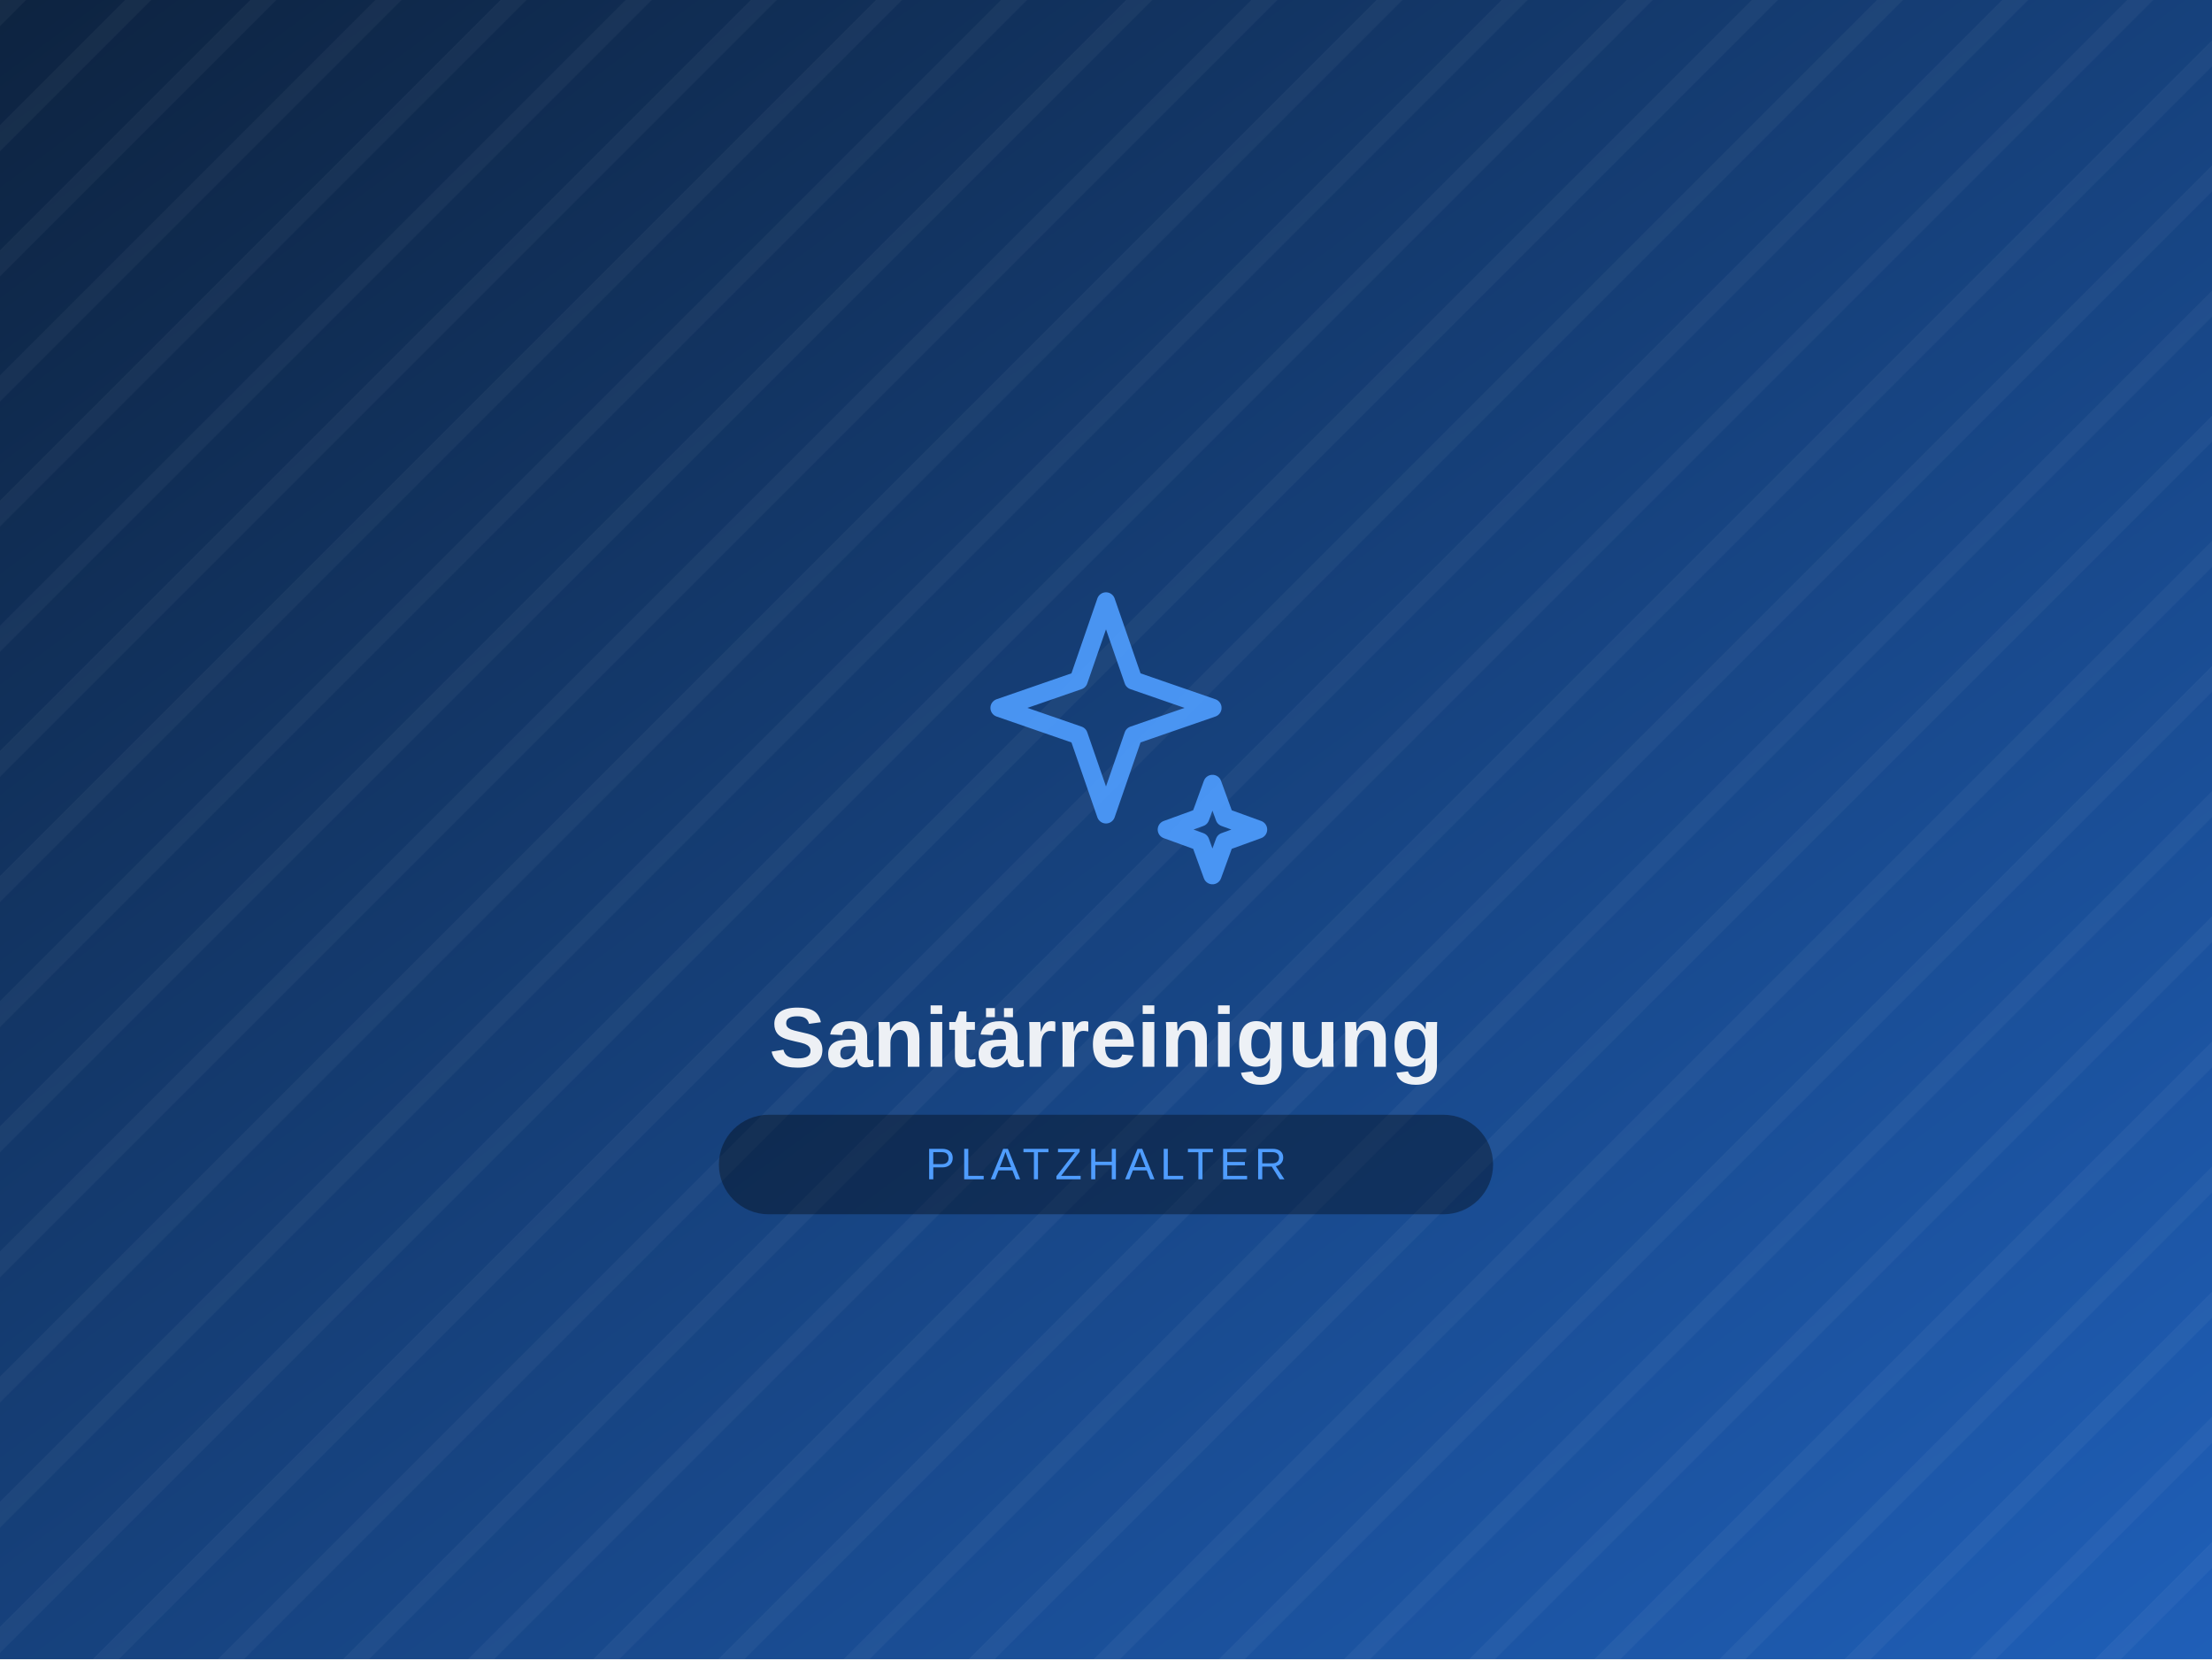
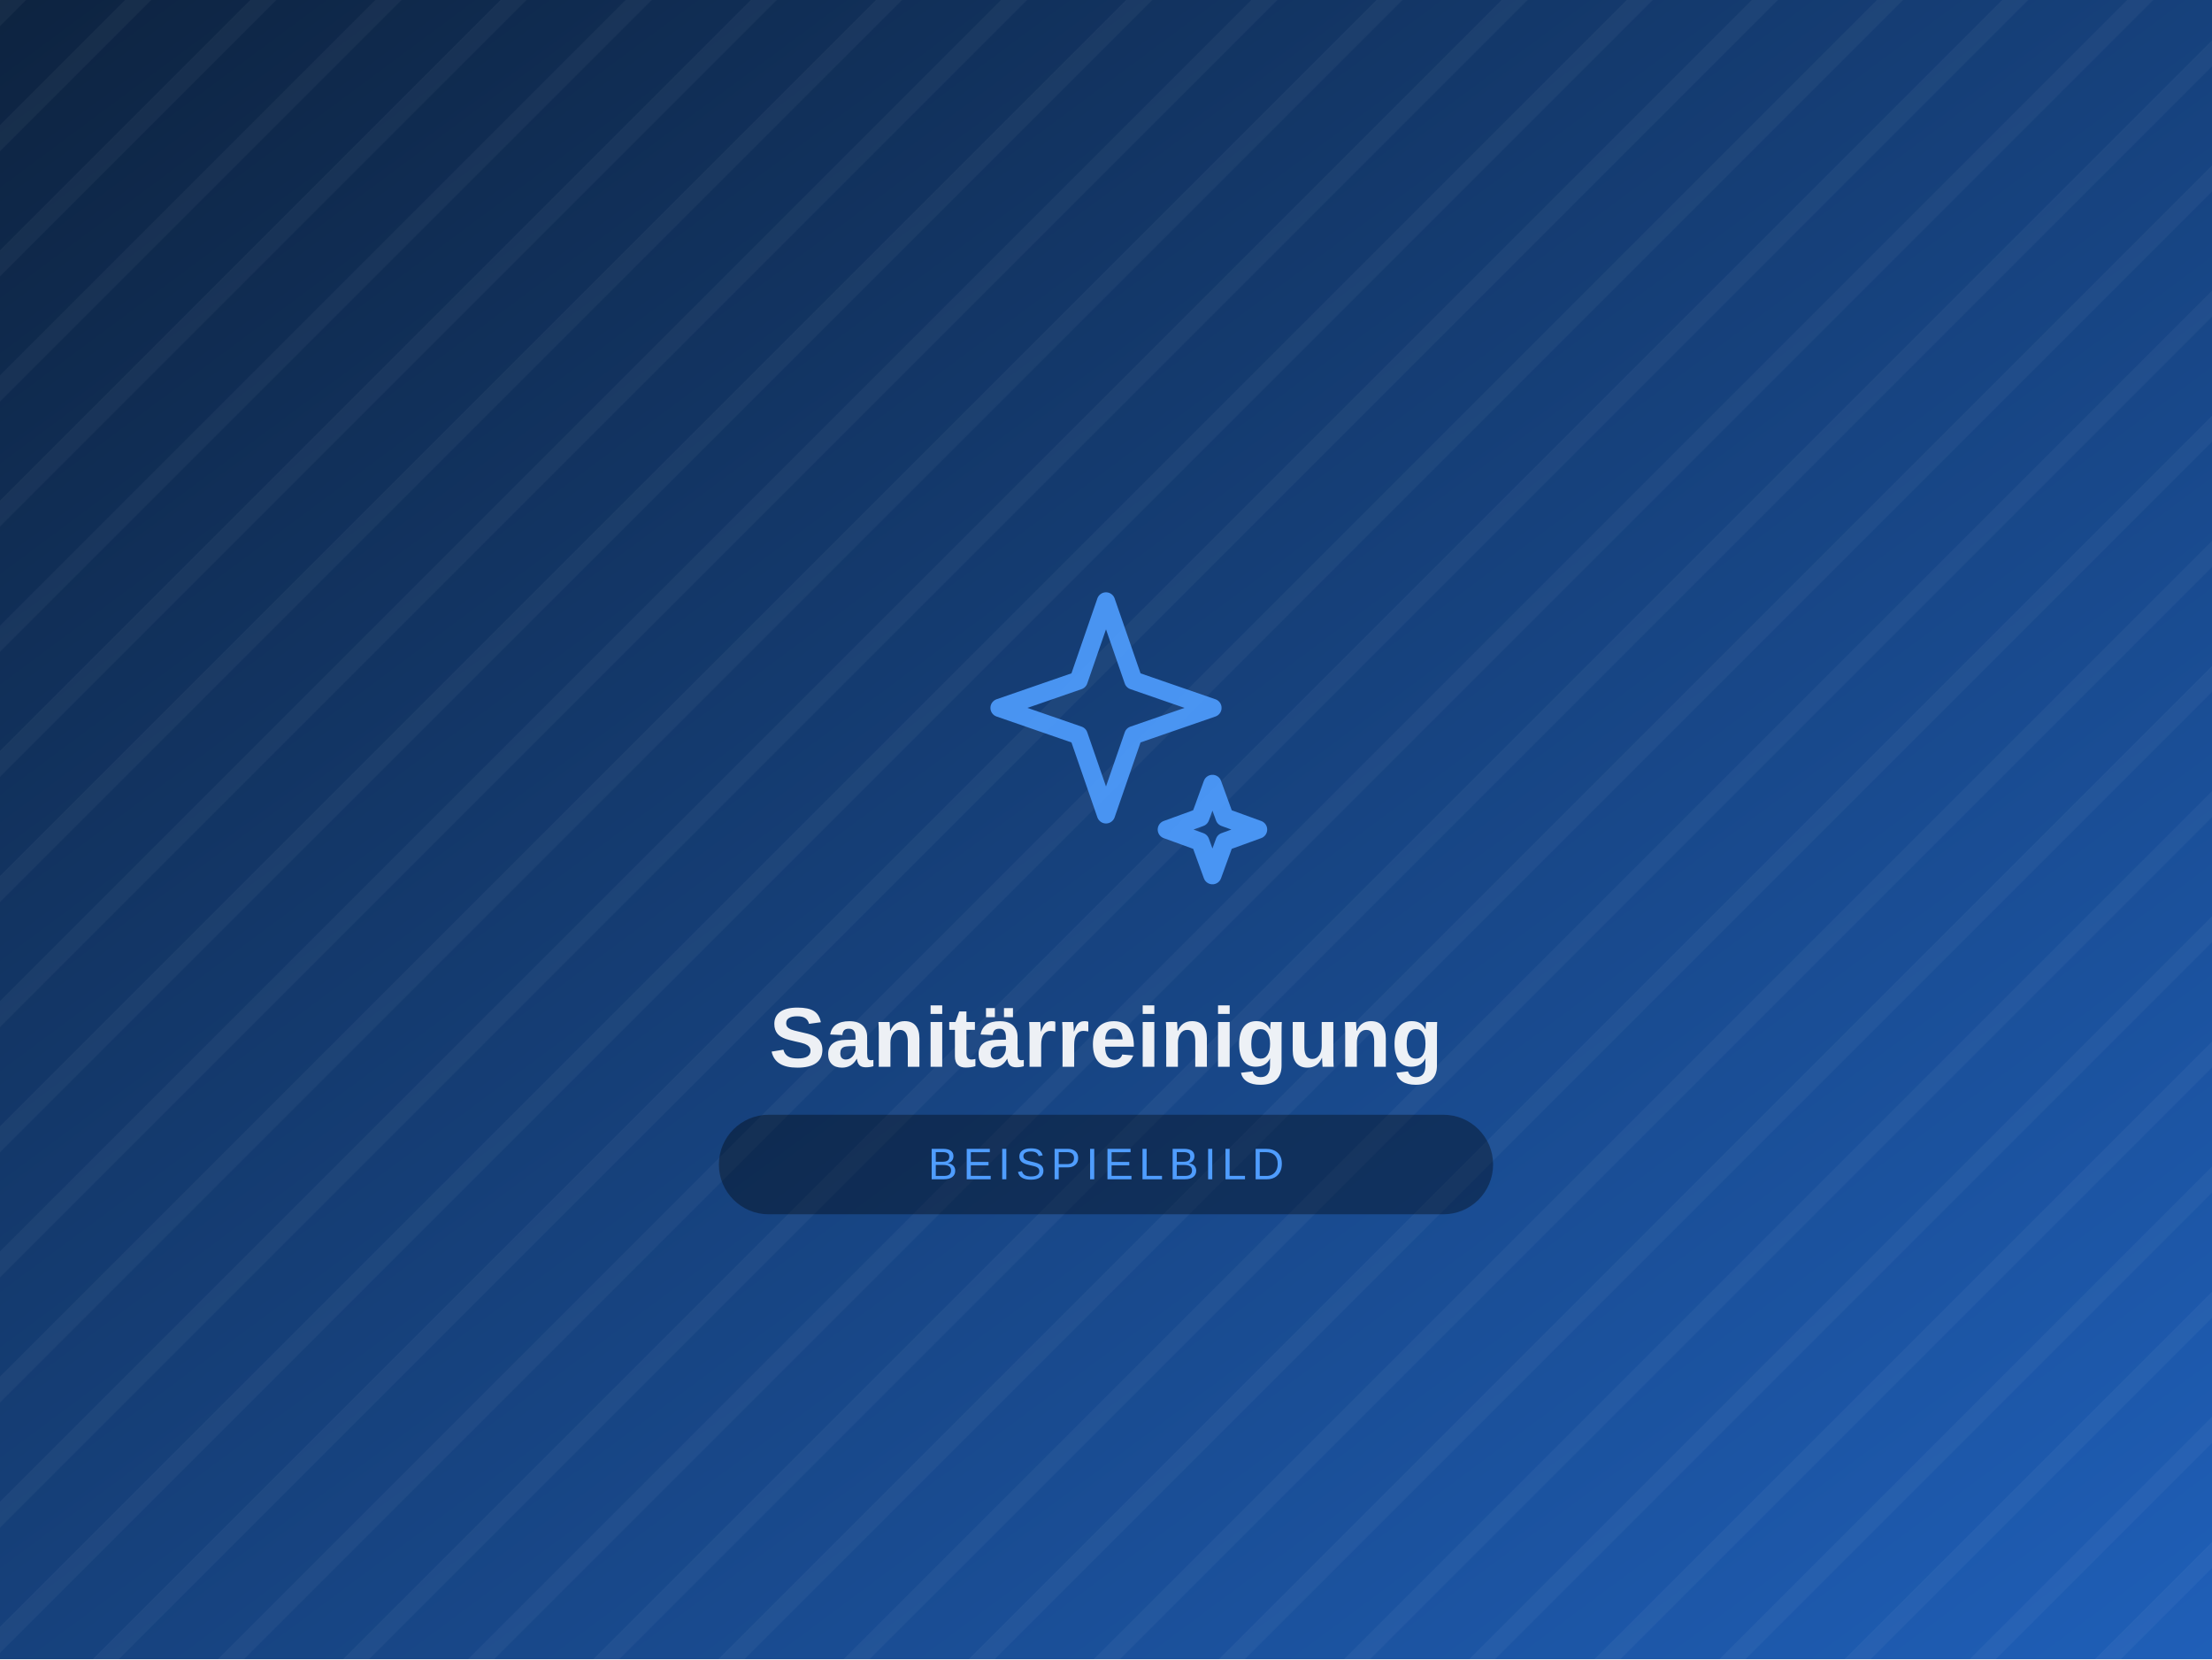
<svg xmlns="http://www.w3.org/2000/svg" viewBox="0 0 1200 900" width="1200" height="900">
  <defs>
    <linearGradient id="bg" x1="0" y1="0" x2="1" y2="1">
      <stop offset="0" stop-color="#0d2340" />
      <stop offset="1" stop-color="#1f5fb8" />
    </linearGradient>
    <pattern id="p" width="48" height="48" patternUnits="userSpaceOnUse" patternTransform="rotate(45)">
      <rect width="48" height="48" fill="none" />
      <line x1="0" y1="0" x2="0" y2="48" stroke="#ffffff" stroke-opacity="0.04" stroke-width="20" />
    </pattern>
  </defs>
  <rect width="1200" height="900" fill="url(#bg)" />
  <rect width="1200" height="900" fill="url(#p)" />
  <g transform="translate(501.0 301.5) scale(8.25)" fill="none" stroke="#4f9dff" stroke-width="1.2" stroke-linecap="round" stroke-linejoin="round" opacity="0.9">
    <path d="M12 3l1.8 5.2L19 10l-5.2 1.8L12 17l-1.8-5.2L5 10l5.2-1.8z" />
    <path d="M19 15l.8 2.2L22 18l-2.2.8L19 21l-.8-2.2L16 18l2.2-.8z" />
  </g>
  <text x="600.0" y="578.7" text-anchor="middle" font-family="Arial, Helvetica, sans-serif" font-size="46" font-weight="700" fill="#ffffff" fill-opacity="0.92">Sanitärreinigung</text>
  <rect x="390.0" y="604.7" width="420" height="54" rx="27" fill="#000" fill-opacity="0.35" />
-   <text x="600.0" y="639.7" text-anchor="middle" font-family="Arial, Helvetica, sans-serif" font-size="24" letter-spacing="3" fill="#4f9dff">PLATZHALTER</text>
+   <text x="600.0" y="639.7" text-anchor="middle" font-family="Arial, Helvetica, sans-serif" font-size="24" letter-spacing="3" fill="#4f9dff">BEISPIELBILD</text>
</svg>
